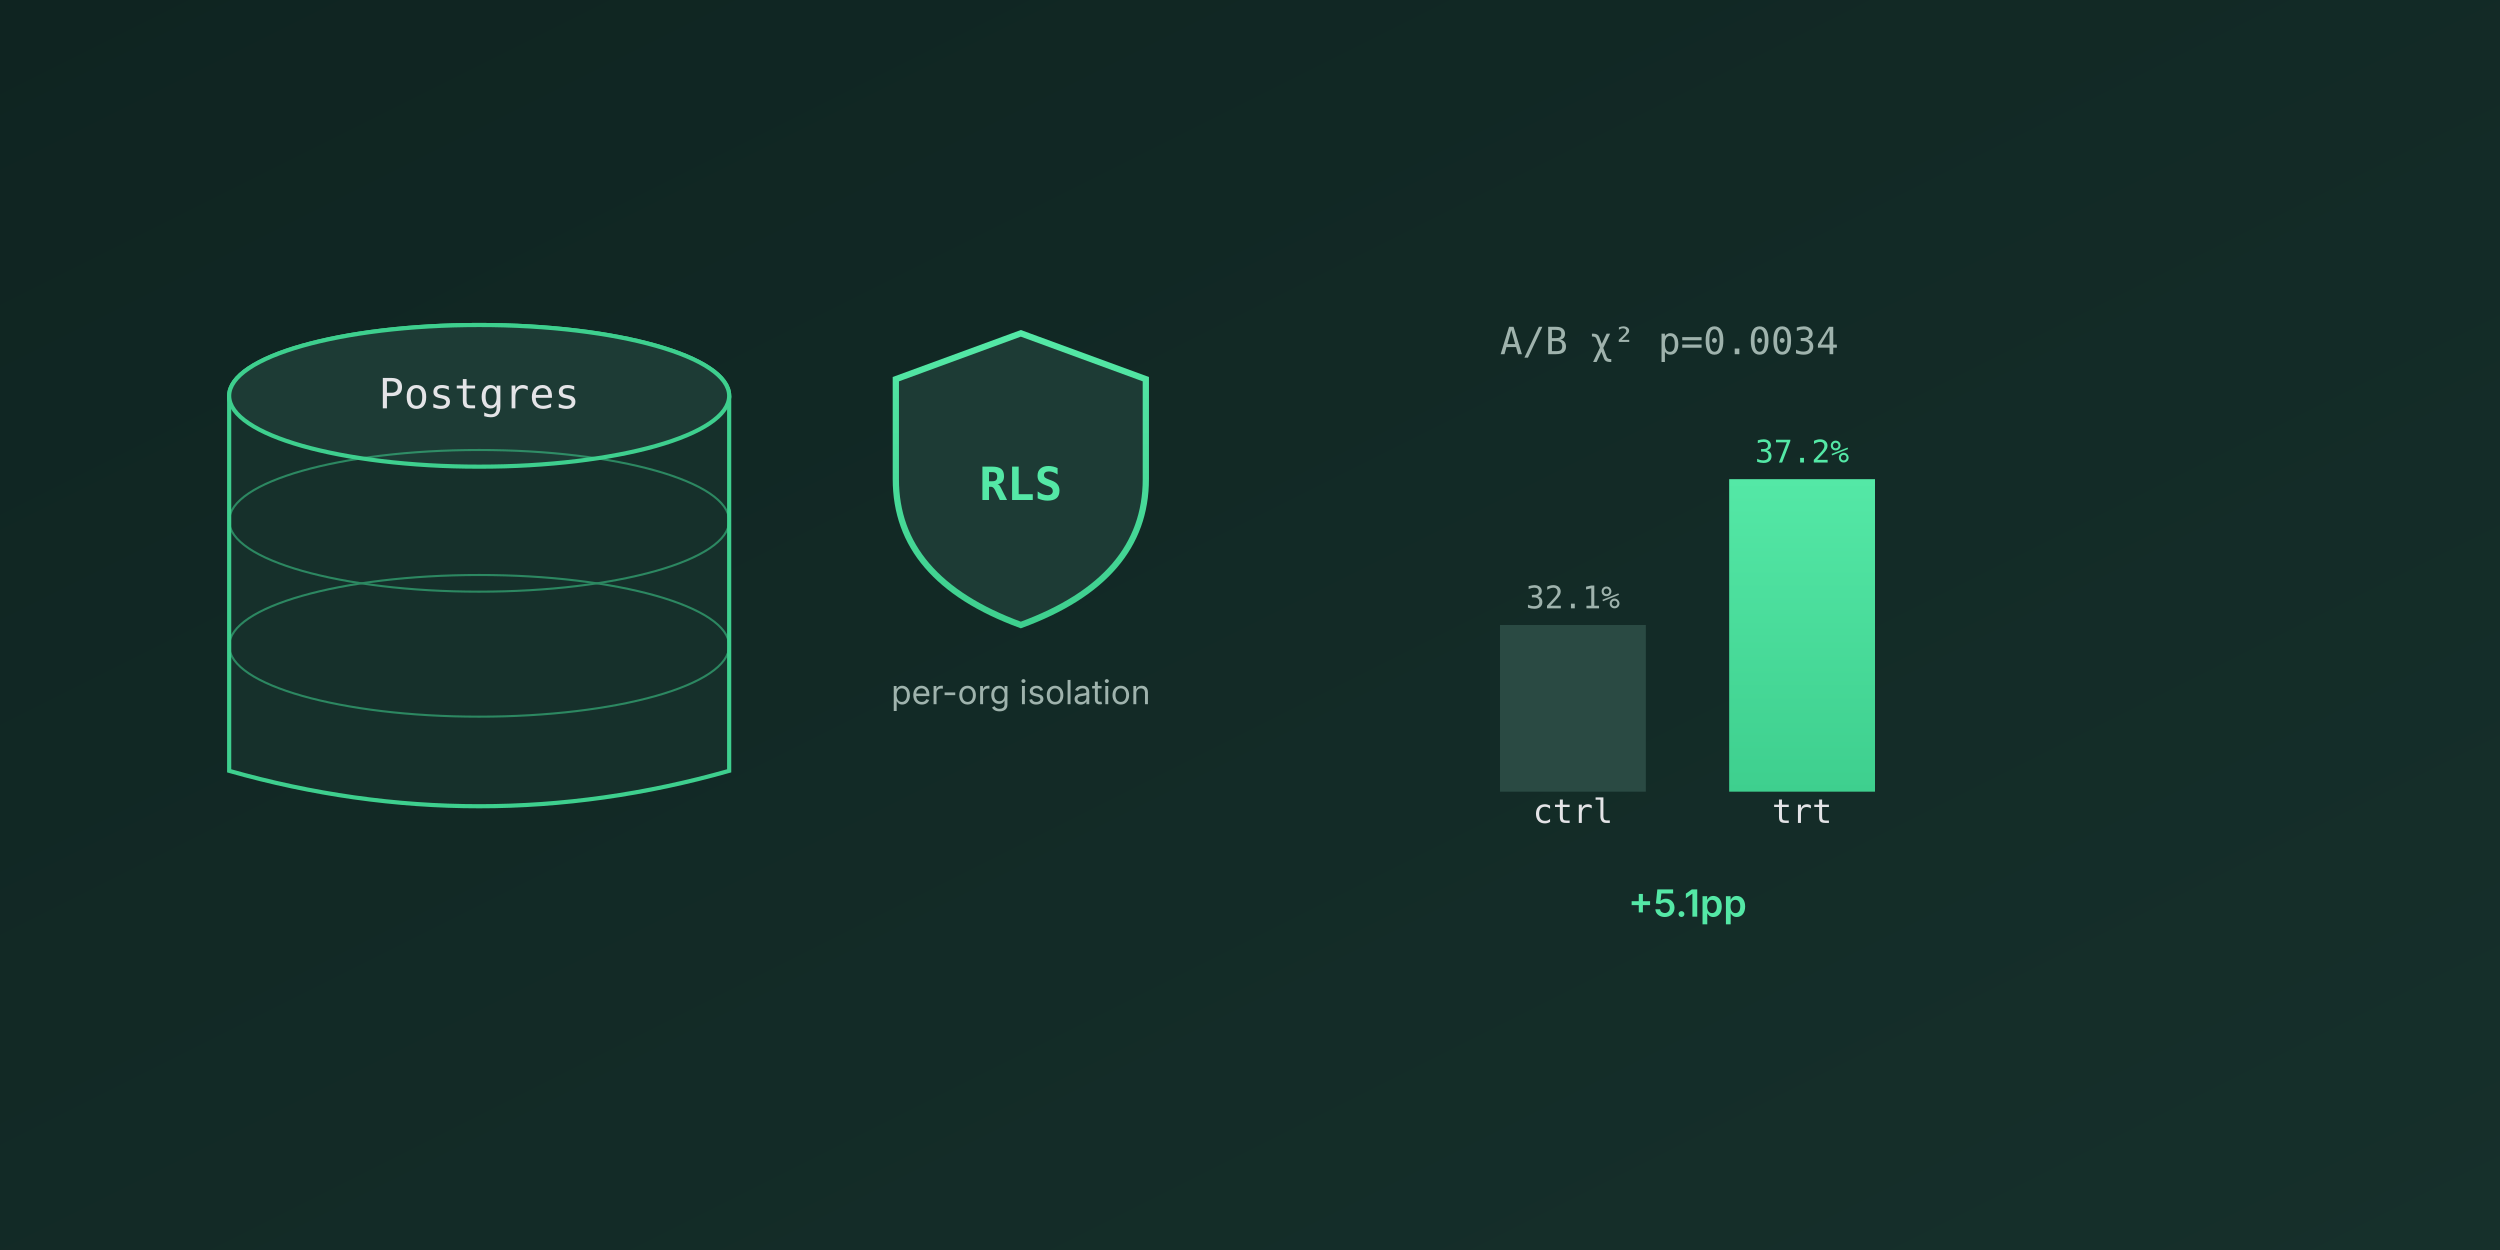
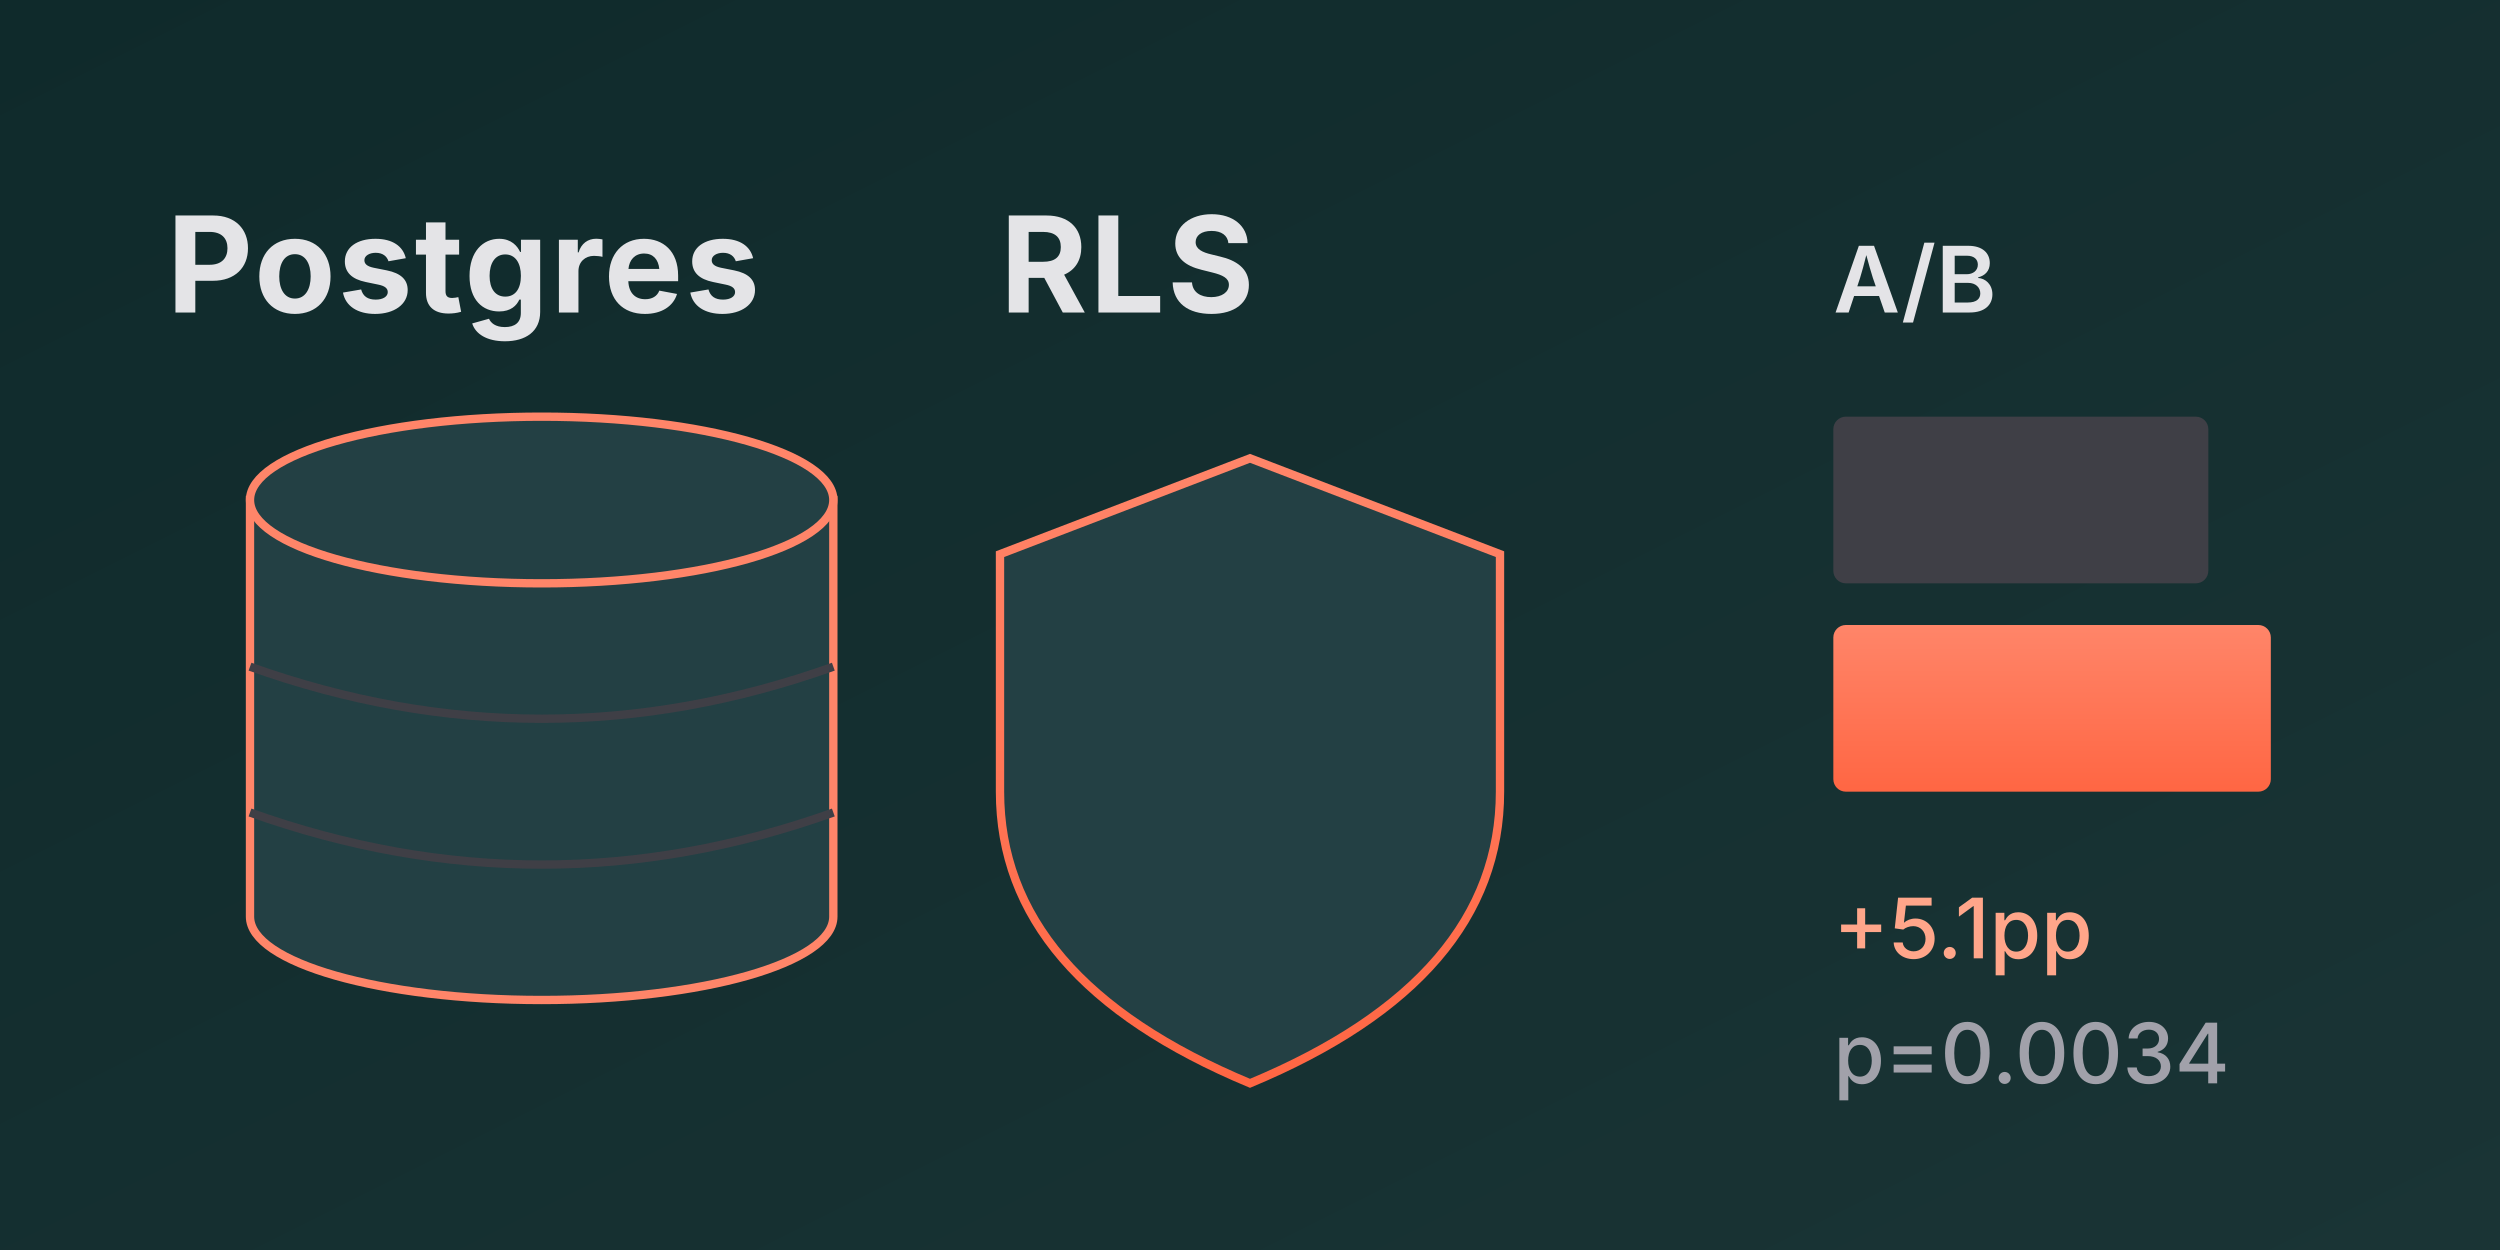
<svg xmlns="http://www.w3.org/2000/svg" viewBox="0 0 1200 600" role="img" aria-label="Supabase product analytics: Postgres cylinder with Row Level Security shield and an A/B test bar chart">
  <defs>
-     <linearGradient id="sbg" x1="0" y1="0" x2="1" y2="1">
-       <stop offset="0" stop-color="#0f2421" />
-       <stop offset="1" stop-color="#16302b" />
+     <linearGradient id="supabase-bg" x1="0" y1="0" x2="1" y2="1">
+       <stop offset="0" stop-color="#0f2a2b" />
+       <stop offset="1" stop-color="#1a3435" />
    </linearGradient>
-     <linearGradient id="sacc" x1="0" y1="0" x2="0" y2="1">
-       <stop offset="0" stop-color="#54e8a6" />
-       <stop offset="1" stop-color="#3ecf8e" />
+     <linearGradient id="supabase-accent" x1="0" y1="0" x2="0" y2="1">
+       <stop offset="0" stop-color="#ff8569" />
+       <stop offset="1" stop-color="#ff6643" />
    </linearGradient>
  </defs>
-   <rect width="1200" height="600" fill="url(#sbg)" />
-   <g transform="translate(110,150)">
-     <ellipse cx="120" cy="40" rx="120" ry="34" fill="#1d3b35" stroke="#3ecf8e" stroke-width="2" />
-     <path d="M0,40 L0,220 Q120,254 240,220 L240,40" fill="#16302b" stroke="#3ecf8e" stroke-width="2" />
-     <ellipse cx="120" cy="40" rx="120" ry="34" fill="#1d3b35" stroke="#3ecf8e" stroke-width="2" />
-     <g fill="#3ecf8e" opacity="0.55">
-       <ellipse cx="120" cy="100" rx="120" ry="34" fill="none" stroke="#3ecf8e" stroke-width="1" />
-       <ellipse cx="120" cy="160" rx="120" ry="34" fill="none" stroke="#3ecf8e" stroke-width="1" />
-     </g>
-     <text x="120" y="46" text-anchor="middle" fill="#e4e4e7" font-family="SF Mono, Monaco, monospace" font-size="20">Postgres</text>
+   <rect width="1200" height="600" fill="url(#supabase-bg)" />
+   <g font-family="Inter, system-ui, sans-serif">
+     <text x="80" y="150" font-size="64" font-weight="700" letter-spacing="1" fill="#e4e4e7">Postgres</text>
+     <text x="480" y="150" font-size="64" font-weight="700" letter-spacing="1" fill="#e4e4e7">RLS</text>
+     <text x="880" y="150" font-size="44" font-weight="600" fill="#e4e4e7">A/B</text>
  </g>
-   <g transform="translate(420,160)">
-     <path d="M70,0 L130,22 L130,70 Q130,118 70,140 Q10,118 10,70 L10,22 Z" fill="#1d3b35" stroke="url(#sacc)" stroke-width="3" />
-     <text x="70" y="80" text-anchor="middle" fill="#54e8a6" font-family="SF Mono, Monaco, monospace" font-size="22" font-weight="600">RLS</text>
-     <text x="70" y="178" text-anchor="middle" fill="#9fb3ad" font-family="Inter, sans-serif" font-size="16">per-org isolation</text>
-   </g>
-   <g transform="translate(720,180)">
-     <text x="0" y="-10" fill="#9fb3ad" font-family="SF Mono, Monaco, monospace" font-size="18">A/B  χ²  p=0.0034</text>
-     <g>
-       <rect x="0" y="120" width="70" height="80" fill="#2a4a43" />
-       <text x="35" y="215" text-anchor="middle" fill="#e4e4e7" font-family="SF Mono, Monaco, monospace" font-size="16">ctrl</text>
-       <text x="35" y="112" text-anchor="middle" fill="#9fb3ad" font-family="SF Mono, Monaco, monospace" font-size="15">32.1%</text>
-     </g>
-     <g>
-       <rect x="110" y="50" width="70" height="150" fill="url(#sacc)" />
-       <text x="145" y="215" text-anchor="middle" fill="#e4e4e7" font-family="SF Mono, Monaco, monospace" font-size="16">trt</text>
-       <text x="145" y="42" text-anchor="middle" fill="#54e8a6" font-family="SF Mono, Monaco, monospace" font-size="15">37.2%</text>
-     </g>
-     <text x="90" y="260" text-anchor="middle" fill="#54e8a6" font-family="Inter, sans-serif" font-size="18" font-weight="600">+5.1pp</text>
-   </g>
+   <path d="M120,240 L120,440 A140,40 0 0 0 400,440 L400,240 Z" fill="#234044" stroke="#ff8569" stroke-width="4" />
+   <ellipse cx="260" cy="240" rx="140" ry="40" fill="#234044" stroke="#ff8569" stroke-width="4" />
+   <path d="M120,320 Q260,370 400,320" fill="none" stroke="#3f3f46" stroke-width="4" />
+   <path d="M120,390 Q260,440 400,390" fill="none" stroke="#3f3f46" stroke-width="4" />
+   <path d="M600,220 L720,266 L720,380 Q720,470 600,520 Q480,470 480,380 L480,266 Z" fill="#234044" stroke="url(#supabase-accent)" stroke-width="4" />
+   <rect x="880" y="200" width="180" height="80" rx="6" fill="#3f3f46" />
+   <rect x="880" y="300" width="210" height="80" rx="6" fill="url(#supabase-accent)" />
+   <text x="880" y="460" font-family="Inter, system-ui, sans-serif" font-size="40" font-weight="500" fill="#ffa68a">+5.1pp</text>
+   <text x="880" y="520" font-family="Inter, system-ui, sans-serif" font-size="40" font-weight="500" fill="#a1a1aa">p=0.0034</text>
</svg>
